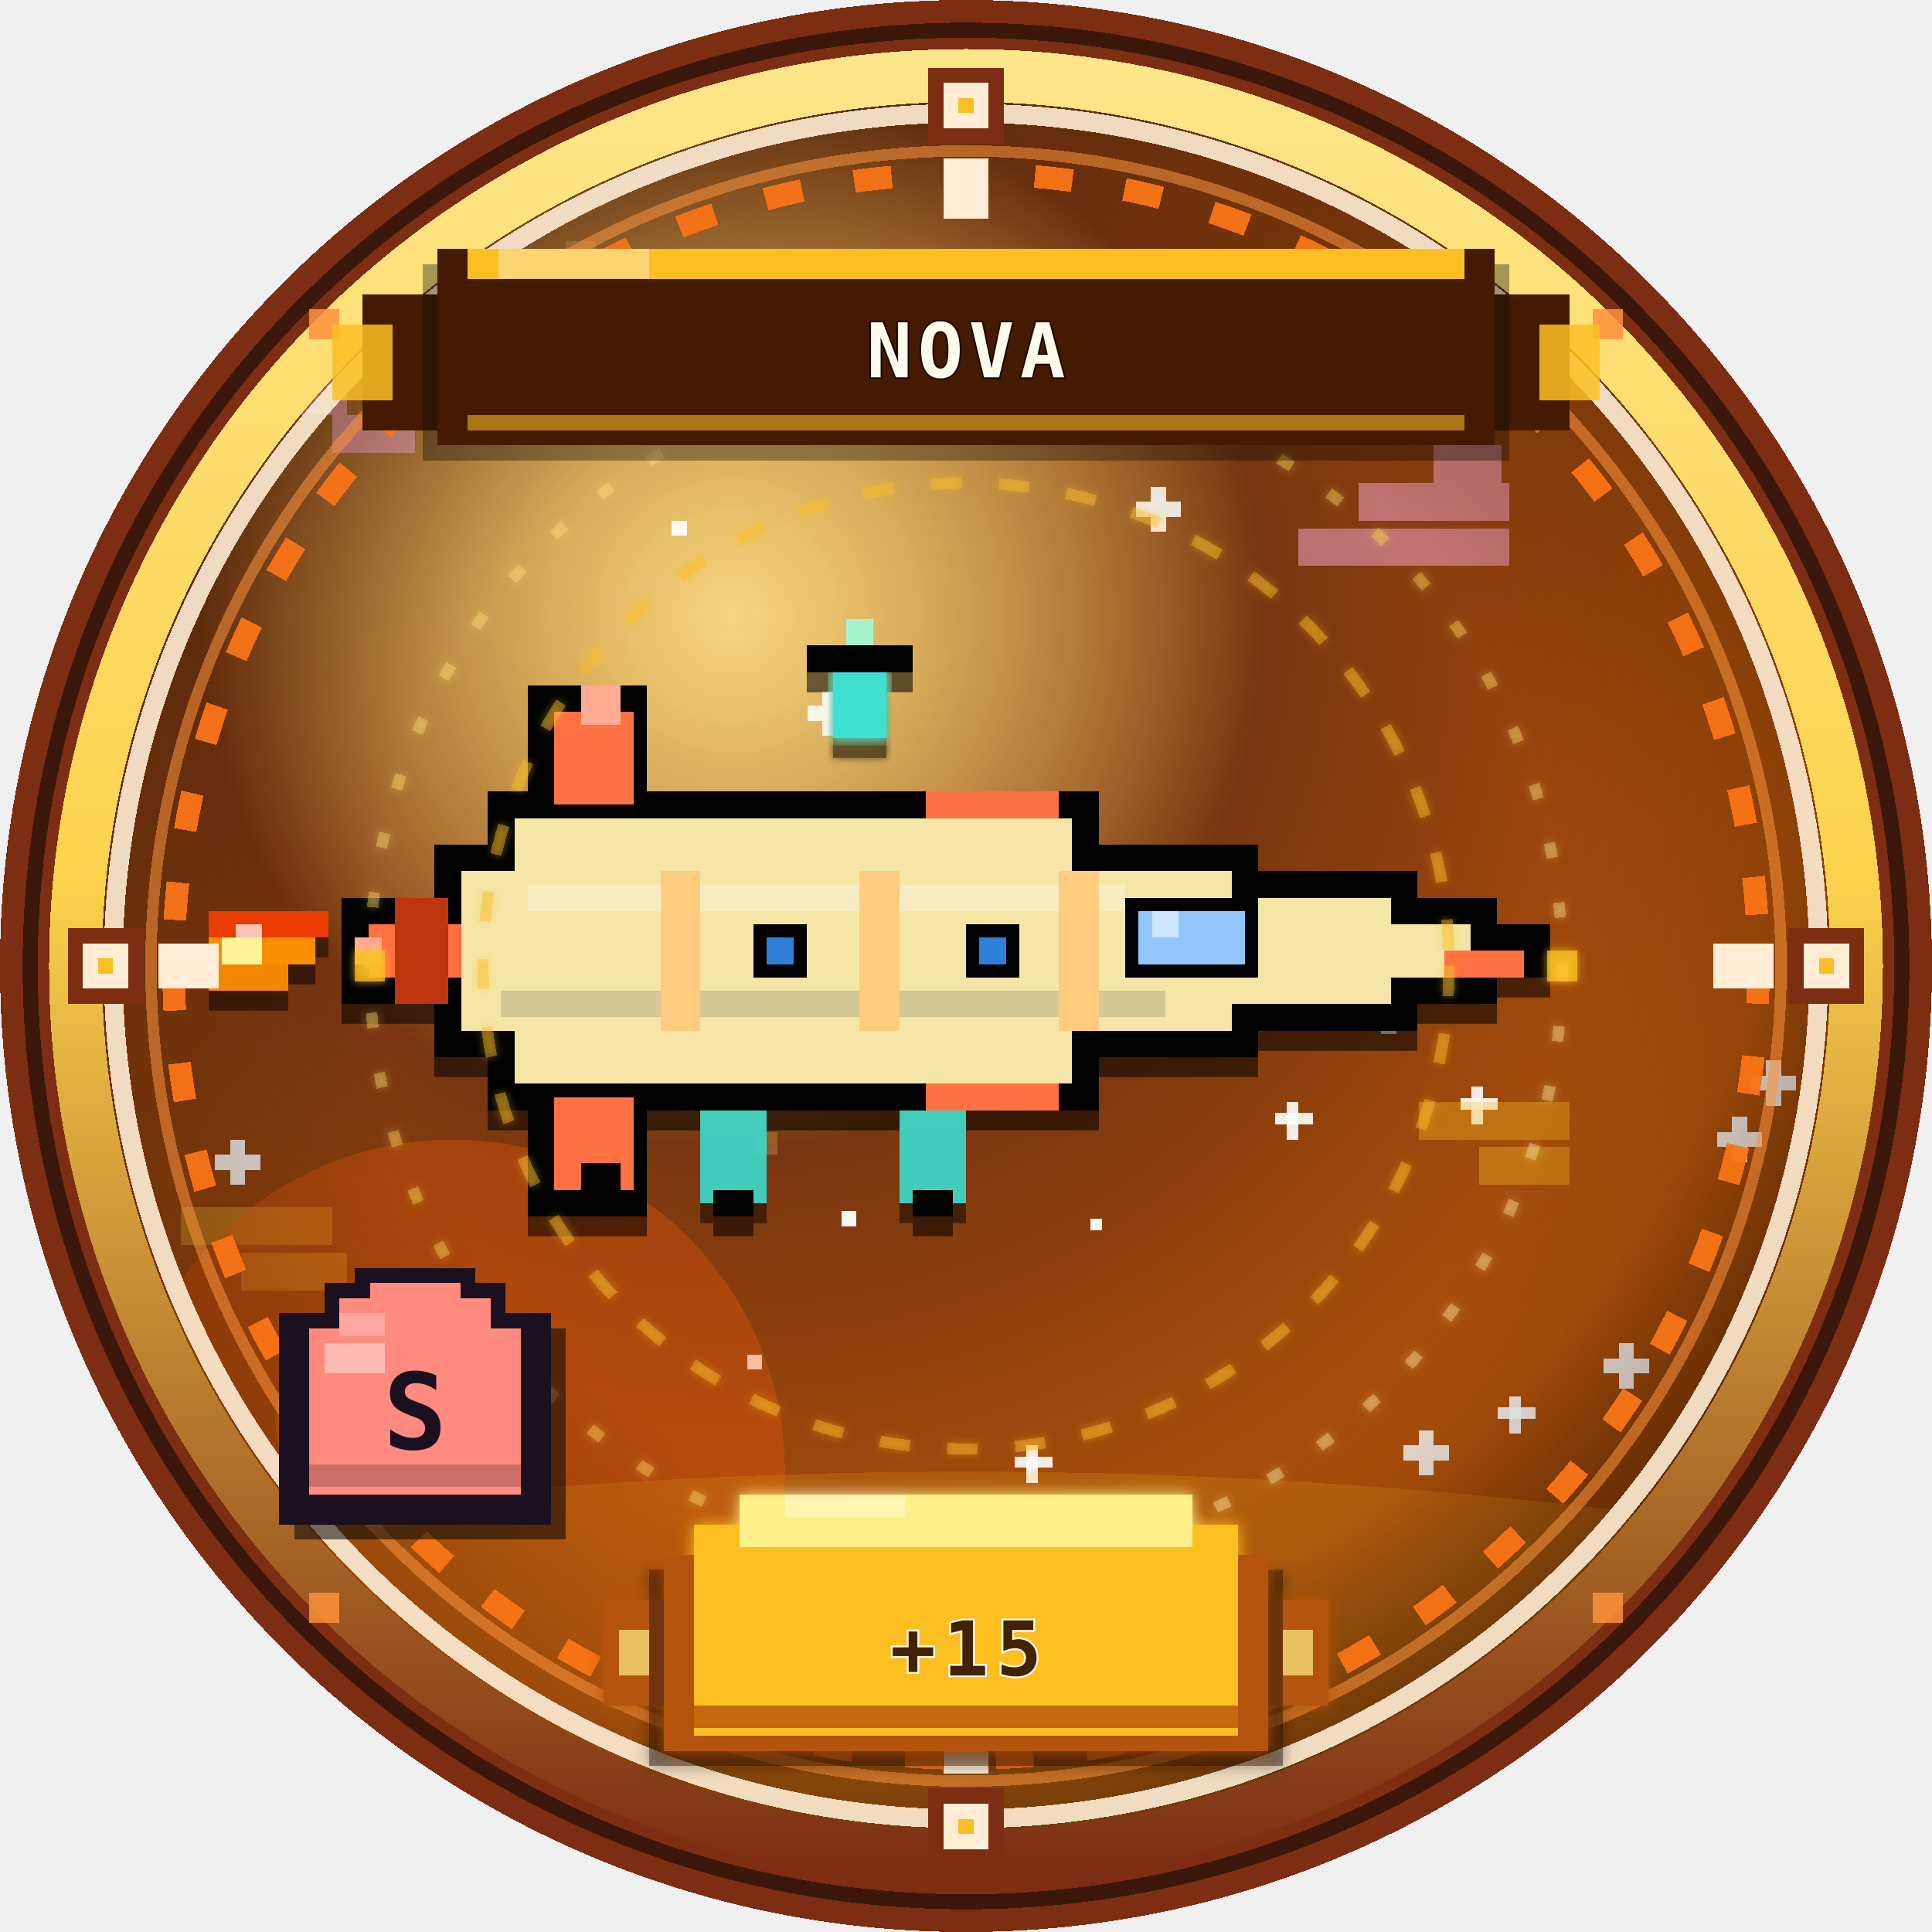
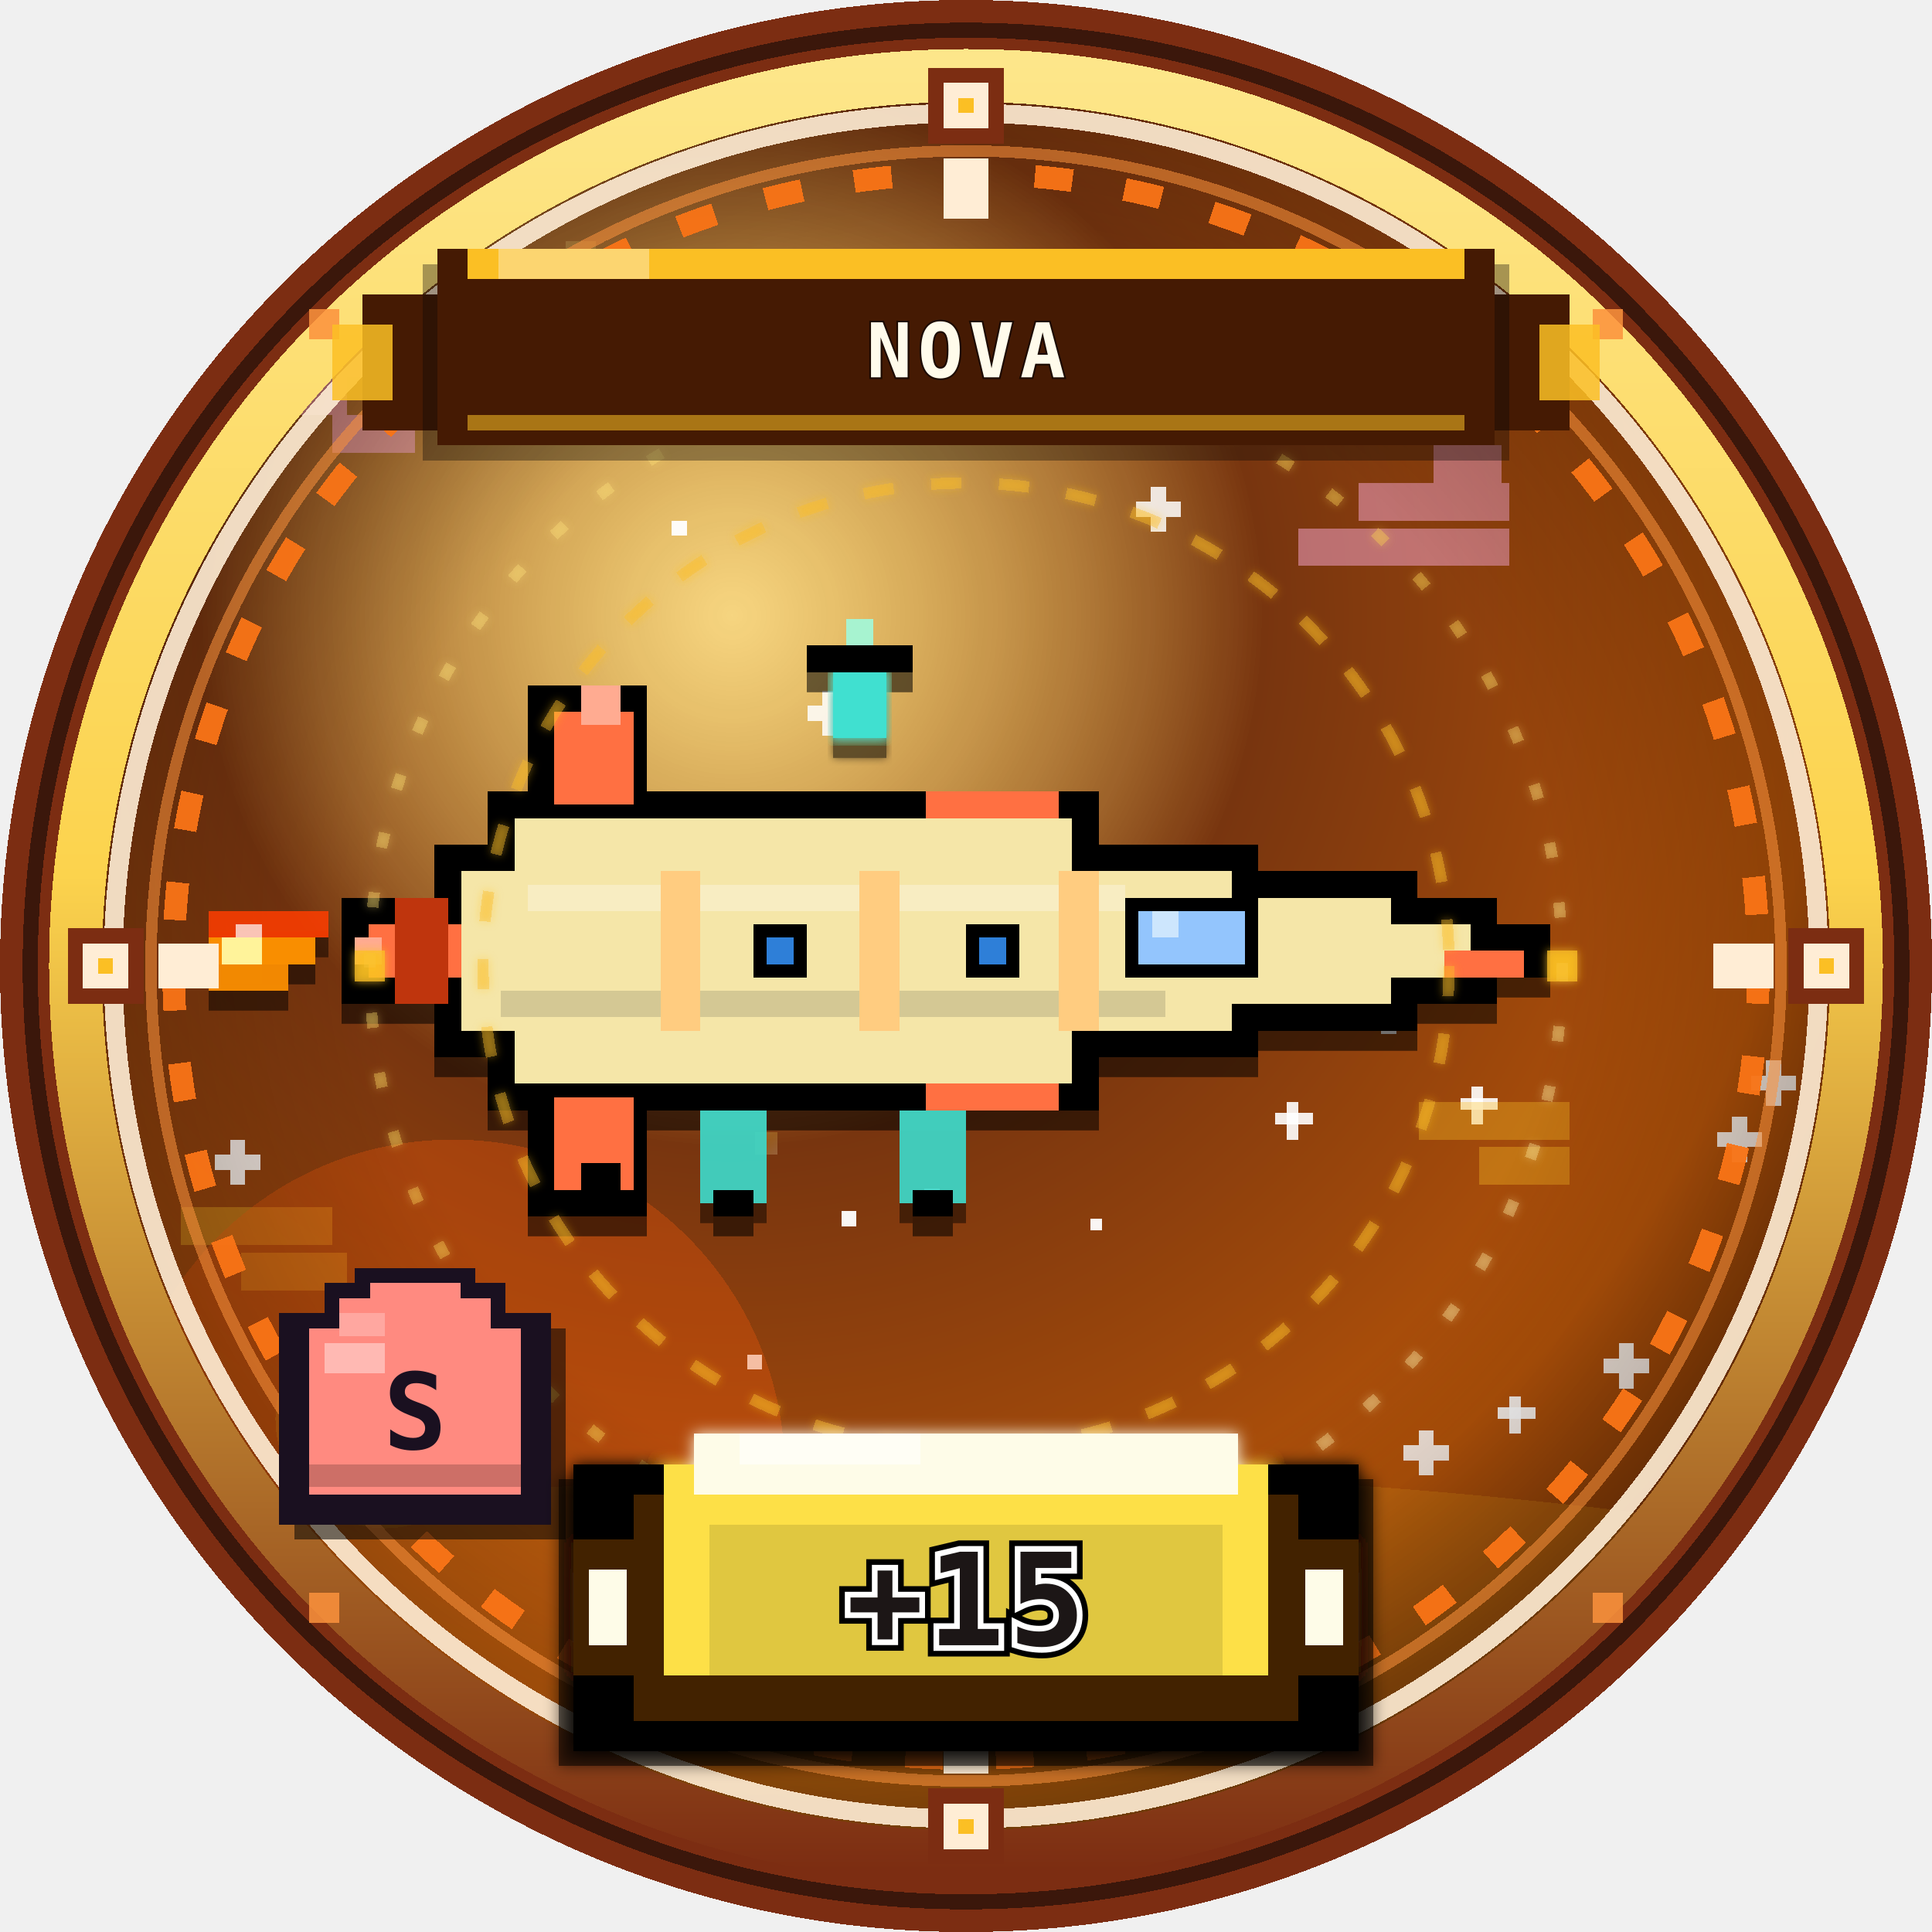
<svg xmlns="http://www.w3.org/2000/svg" viewBox="0 0 512 512" class="w-full h-full" shape-rendering="crispEdges">
  <defs>
    <radialGradient id="bg_badge_115" cx="38%" cy="32%" r="78%">
      <stop offset="0%" stop-color="#fbbf24" stop-opacity="0.55" />
      <stop offset="35%" stop-color="#78350f" />
      <stop offset="72%" stop-color="#b45309" />
      <stop offset="100%" stop-color="#451a03" />
    </radialGradient>
    <linearGradient id="hull_badge_115" x1="0%" y1="0%" x2="100%" y2="0%">
      <stop offset="0%" stop-color="#d4af37" />
      <stop offset="50%" stop-color="#fcf6ba" />
      <stop offset="100%" stop-color="#aa8822" />
    </linearGradient>
    <linearGradient id="frame_badge_115" x1="0%" y1="0%" x2="100%" y2="100%">
      <stop offset="0%" stop-color="#fde68a" />
      <stop offset="50%" stop-color="#fcd34d" />
      <stop offset="100%" stop-color="#fef3c7" />
    </linearGradient>
    <linearGradient id="rim_badge_115" x1="0%" y1="0%" x2="0%" y2="100%">
      <stop offset="0%" stop-color="#fde68a" />
      <stop offset="45%" stop-color="#fcd34d" />
      <stop offset="100%" stop-color="#7c2d12" />
    </linearGradient>
    <radialGradient id="vignette_badge_115" cx="50%" cy="48%" r="55%">
      <stop offset="55%" stop-color="#000000" stop-opacity="0" />
      <stop offset="100%" stop-color="#000000" stop-opacity="0.42" />
    </radialGradient>
    <filter id="shadow_badge_115" x="-50%" y="-50%" width="200%" height="200%">
      <feDropShadow dx="0" dy="6" stdDeviation="0" flood-color="#000" flood-opacity="0.55" />
    </filter>
    <filter id="glow_badge_115">
      <feGaussianBlur stdDeviation="1.2" result="blur" />
      <feComposite in="SourceGraphic" in2="blur" operator="over" />
    </filter>
    <filter id="text_glow_badge_115" x="-50%" y="-50%" width="200%" height="200%">
      <feGaussianBlur stdDeviation="2" result="blur" />
      <feMerge>
        <feMergeNode in="blur" />
        <feMergeNode in="SourceGraphic" />
      </feMerge>
    </filter>
    <clipPath id="clip_badge_115">
      <circle cx="256" cy="256" r="236" />
    </clipPath>
  </defs>
  <g clip-path="url(#clip_badge_115)">
    <rect width="512" height="512" fill="url(#bg_badge_115)" />
    <g fill="#ffffff" shape-rendering="crispEdges">
      <rect x="438" y="114" width="3" height="3" fill-opacity="0.95" />
      <rect x="376" y="379" width="4" height="4" fill-opacity="0.85" />
      <rect x="372" y="383" width="12" height="4" fill-opacity="0.85" />
      <rect x="376" y="387" width="4" height="4" fill-opacity="0.85" />
      <rect x="338" y="295" width="10" height="3" fill-opacity="0.9" />
      <rect x="341" y="292" width="3" height="10" fill-opacity="0.9" />
      <rect x="248" y="254" width="3" height="3" fill-opacity="0.95" />
      <rect x="429" y="356" width="4" height="4" fill-opacity="0.85" />
      <rect x="425" y="360" width="12" height="4" fill-opacity="0.85" />
      <rect x="429" y="364" width="4" height="4" fill-opacity="0.85" />
      <rect x="366" y="270" width="4" height="4" fill-opacity="0.95" />
      <rect x="269" y="386" width="10" height="3" fill-opacity="0.9" />
      <rect x="272" y="383" width="3" height="10" fill-opacity="0.9" />
      <rect x="387" y="291" width="10" height="3" fill-opacity="0.9" />
      <rect x="390" y="288" width="3" height="10" fill-opacity="0.9" />
      <rect x="223" y="321" width="4" height="4" fill-opacity="0.95" />
      <rect x="473" y="394" width="10" height="3" fill-opacity="0.9" />
      <rect x="476" y="391" width="3" height="10" fill-opacity="0.9" />
      <rect x="305" y="129" width="4" height="4" fill-opacity="0.85" />
      <rect x="301" y="133" width="12" height="4" fill-opacity="0.85" />
      <rect x="305" y="137" width="4" height="4" fill-opacity="0.85" />
      <rect x="218" y="183" width="4" height="4" fill-opacity="0.85" />
      <rect x="214" y="187" width="12" height="4" fill-opacity="0.85" />
      <rect x="218" y="191" width="4" height="4" fill-opacity="0.85" />
      <rect x="245" y="315" width="4" height="4" fill-opacity="0.95" />
      <rect x="468" y="281" width="4" height="4" fill-opacity="0.85" />
      <rect x="464" y="285" width="12" height="4" fill-opacity="0.85" />
      <rect x="468" y="289" width="4" height="4" fill-opacity="0.85" />
      <rect x="289" y="323" width="3" height="3" fill-opacity="0.95" />
      <rect x="459" y="296" width="4" height="4" fill-opacity="0.85" />
      <rect x="455" y="300" width="12" height="4" fill-opacity="0.85" />
      <rect x="459" y="304" width="4" height="4" fill-opacity="0.85" />
      <rect x="178" y="138" width="4" height="4" fill-opacity="0.95" />
      <rect x="52" y="71" width="10" height="3" fill-opacity="0.9" />
      <rect x="55" y="68" width="3" height="10" fill-opacity="0.9" />
      <rect x="41" y="90" width="4" height="4" fill-opacity="0.85" />
      <rect x="37" y="94" width="12" height="4" fill-opacity="0.85" />
      <rect x="41" y="98" width="4" height="4" fill-opacity="0.85" />
      <rect x="465" y="396" width="4" height="4" fill-opacity="0.95" />
      <rect x="198" y="359" width="4" height="4" fill-opacity="0.95" />
      <rect x="104" y="60" width="4" height="4" fill-opacity="0.95" />
      <rect x="61" y="302" width="4" height="4" fill-opacity="0.85" />
      <rect x="57" y="306" width="12" height="4" fill-opacity="0.85" />
      <rect x="61" y="310" width="4" height="4" fill-opacity="0.85" />
      <rect x="397" y="373" width="10" height="3" fill-opacity="0.9" />
      <rect x="400" y="370" width="3" height="10" fill-opacity="0.9" />
    </g>
    <g opacity="0.5" shape-rendering="crispEdges">
      <g fill="#f9a8d4">
        <rect x="56" y="100" width="36" height="10" />
        <rect x="72" y="90" width="44" height="10" />
        <rect x="88" y="110" width="22" height="10" />
        <rect x="360" y="128" width="40" height="10" />
        <rect x="344" y="140" width="56" height="10" />
        <rect x="380" y="118" width="18" height="10" />
      </g>
      <g fill="#fbbf24" opacity="0.7">
        <rect x="48" y="320" width="40" height="10" />
        <rect x="64" y="332" width="28" height="10" />
        <rect x="376" y="292" width="40" height="10" />
        <rect x="392" y="304" width="24" height="10" />
      </g>
      <g fill="url(#frame_badge_115)" opacity="0.45">
        <rect x="150" y="64" width="8" height="8" />
        <rect x="348" y="84" width="8" height="8" />
        <rect x="120" y="250" width="8" height="8" />
        <rect x="300" y="230" width="8" height="8" />
        <rect x="200" y="300" width="6" height="6" />
      </g>
    </g>
    <circle cx="120" cy="390" r="88" fill="#ea580c" fill-opacity="0.35" />
    <circle cx="102" cy="376" r="29" fill="#fbbf24" fill-opacity="0.18" />
    <path d="M-40 420 Q256 360 552 420 V520 H-40 Z" fill="#fbbf24" fill-opacity="0.16" />
    <rect width="512" height="512" fill="url(#vignette_badge_115)" />
  </g>
  <g transform="translate(256, 252) scale(0.88)" filter="url(#shadow_badge_115)">
    <g transform="translate(8, 0)" shape-rendering="crispEdges">
      <rect x="-168" y="-32" width="248" height="64" fill="#050505" />
      <rect x="-152" y="-48" width="184" height="16" fill="#050505" />
      <rect x="-152" y="32" width="184" height="16" fill="#050505" />
      <rect x="80" y="-24" width="48" height="48" fill="#050505" />
      <rect x="120" y="-16" width="32" height="32" fill="#050505" />
      <rect x="144" y="-8" width="24" height="16" fill="#050505" />
      <rect x="-196" y="-16" width="32" height="32" fill="#050505" />
      <rect x="-140" y="-80" width="36" height="36" fill="#050505" />
      <rect x="-140" y="44" width="36" height="36" fill="#050505" />
      <rect x="-160" y="-24" width="232" height="48" fill="#f5e6a8" />
      <rect x="-144" y="-40" width="168" height="16" fill="#f5e6a8" />
      <rect x="-144" y="24" width="168" height="16" fill="#f5e6a8" />
      <rect x="72" y="-16" width="48" height="32" fill="#f5e6a8" />
      <rect x="112" y="-8" width="32" height="16" fill="#f5e6a8" />
      <rect x="136" y="0" width="24" height="8" fill="#ff7043" />
      <rect x="-140" y="-20" width="180" height="8" fill="#ffffff" opacity="0.3" />
      <rect x="-148" y="12" width="200" height="8" fill="#1a1a22" opacity="0.15" />
      <rect x="-100" y="-24" width="12" height="48" fill="#ffcc80" />
      <rect x="-40" y="-24" width="12" height="48" fill="#ffcc80" />
      <rect x="20" y="-24" width="12" height="48" fill="#ffcc80" />
      <rect x="-132" y="-72" width="24" height="28" fill="#ff7043" />
      <rect x="-124" y="-80" width="12" height="12" fill="#ffab91" />
      <rect x="-132" y="44" width="24" height="28" fill="#ff7043" />
      <rect x="-124" y="64" width="12" height="12" fill="#050505" />
      <rect x="-20" y="-48" width="40" height="8" fill="#ff7043" />
      <rect x="-20" y="40" width="40" height="8" fill="#ff7043" />
      <rect x="-188" y="-8" width="28" height="16" fill="#ff7043" />
      <rect x="-180" y="-16" width="16" height="32" fill="#bf360c" />
      <rect x="-192" y="-4" width="8" height="8" fill="#ffab91" />
      <rect x="40" y="-16" width="40" height="24" fill="#050505" />
      <rect x="44" y="-12" width="32" height="16" fill="#93c5fd" />
      <rect x="48" y="-12" width="8" height="8" fill="#e0f2fe" opacity="0.75" />
      <rect x="-72" y="-8" width="16" height="16" fill="#050505" />
      <rect x="-68" y="-4" width="8" height="8" fill="#2f7fd8" />
      <rect x="-8" y="-8" width="16" height="16" fill="#050505" />
      <rect x="-4" y="-4" width="8" height="8" fill="#2f7fd8" />
      <rect x="-236" y="-12" width="36" height="8" fill="#ff3d00" opacity="0.85" />
      <rect x="-236" y="-4" width="32" height="8" fill="#ff9100" opacity="0.95" />
      <rect x="-236" y="4" width="24" height="8" fill="#ff9100" opacity="0.9" />
      <rect x="-232" y="-4" width="12" height="8" fill="#fff59d" opacity="0.98" />
      <rect x="-228" y="-8" width="8" height="4" fill="#ffffff" opacity="0.7" />
      <rect x="-48" y="-84" width="16" height="20" fill="#40e0d0" filter="url(#glow_badge_115)" />
      <rect x="-56" y="-92" width="32" height="8" fill="#050505" />
      <rect x="-44" y="-100" width="8" height="8" fill="#a7f3d0" />
      <rect x="-88" y="48" width="20" height="28" fill="#40e0d0" opacity="0.85" />
      <rect x="-28" y="48" width="20" height="28" fill="#40e0d0" opacity="0.85" />
      <rect x="-84" y="72" width="12" height="8" fill="#050505" />
      <rect x="-24" y="72" width="12" height="8" fill="#050505" />
    </g>
  </g>
  <g filter="url(#glow_badge_115)" id="upgrade_badge_115">
    <circle cx="256" cy="256" r="128" fill="none" stroke="#fbbf24" stroke-width="3" opacity="0.4" stroke-dasharray="8 10" />
    <circle cx="256" cy="256" r="158" fill="none" stroke="url(#frame_badge_115)" stroke-width="3" opacity="0.35" stroke-dasharray="4 12" />
    <rect x="252" y="94" width="8" height="8" fill="#fbbf24" opacity="0.75" />
    <rect x="410" y="252" width="8" height="8" fill="#fbbf24" opacity="0.75" />
    <rect x="252" y="410" width="8" height="8" fill="#fbbf24" opacity="0.75" />
    <rect x="94" y="252" width="8" height="8" fill="#fbbf24" opacity="0.75" />
  </g>
  <g shape-rendering="crispEdges" id="frame_badge_115_chrome">
    <circle cx="256" cy="256" r="248" fill="none" stroke="#7c2d12" stroke-width="16" />
    <circle cx="256" cy="256" r="248" fill="none" stroke="#050505" stroke-width="4" opacity="0.55" />
    <circle cx="256" cy="256" r="236" fill="none" stroke="url(#rim_badge_115)" stroke-width="14" />
    <circle cx="256" cy="256" r="226" fill="none" stroke="#ffedd5" stroke-width="5" opacity="0.9" />
    <circle cx="256" cy="256" r="216" fill="none" stroke="#fb923c" stroke-width="3" opacity="0.55" />
    <circle cx="256" cy="256" r="210" fill="none" stroke="#f97316" stroke-width="6" stroke-dasharray="10 14" opacity="0.95" />
    <rect x="250" y="42" width="12" height="16" fill="#ffedd5" />
    <rect x="250" y="454" width="12" height="16" fill="#ffedd5" />
    <rect x="42" y="250" width="16" height="12" fill="#ffedd5" />
    <rect x="454" y="250" width="16" height="12" fill="#ffedd5" />
    <rect x="246" y="18" width="20" height="20" fill="#7c2d12" />
    <rect x="250" y="22" width="12" height="12" fill="#ffedd5" />
    <rect x="254" y="26" width="4" height="4" fill="#fbbf24" />
    <rect x="474" y="246" width="20" height="20" fill="#7c2d12" />
    <rect x="478" y="250" width="12" height="12" fill="#ffedd5" />
    <rect x="482" y="254" width="4" height="4" fill="#fbbf24" />
    <rect x="246" y="474" width="20" height="20" fill="#7c2d12" />
    <rect x="250" y="478" width="12" height="12" fill="#ffedd5" />
    <rect x="254" y="482" width="4" height="4" fill="#fbbf24" />
    <rect x="18" y="246" width="20" height="20" fill="#7c2d12" />
    <rect x="22" y="250" width="12" height="12" fill="#ffedd5" />
    <rect x="26" y="254" width="4" height="4" fill="#fbbf24" />
    <rect x="82" y="82" width="8" height="8" fill="#fb923c" opacity="0.85" />
    <rect x="422" y="82" width="8" height="8" fill="#fb923c" opacity="0.85" />
    <rect x="82" y="422" width="8" height="8" fill="#fb923c" opacity="0.85" />
    <rect x="422" y="422" width="8" height="8" fill="#fb923c" opacity="0.85" />
  </g>
  <g shape-rendering="crispEdges" id="name_badge_115">
    <rect x="96" y="78" width="20" height="36" fill="#451a03" />
    <rect x="396" y="78" width="20" height="36" fill="#451a03" />
    <rect x="88" y="86" width="16" height="20" fill="#fbbf24" opacity="0.85" />
    <rect x="408" y="86" width="16" height="20" fill="#fbbf24" opacity="0.85" />
    <rect x="112" y="70" width="288" height="52" fill="#050505" opacity="0.35" />
    <rect x="116" y="66" width="280" height="52" fill="#451a03" />
    <rect x="124" y="74" width="264" height="36" fill="#451a03" />
    <rect x="124" y="66" width="264" height="8" fill="#fbbf24" />
    <rect x="132" y="66" width="40" height="8" fill="#ffffff" opacity="0.35" />
    <rect x="124" y="110" width="264" height="4" fill="#fbbf24" opacity="0.55" />
    <text x="256" y="100" font-family="Galmuri11, monospace" font-size="20" font-weight="bold" fill="#fffbeb" stroke="#1c0a00" stroke-width="0.9" paint-order="stroke" text-anchor="middle" letter-spacing="1.5">NOVA</text>
  </g>
  <g shape-rendering="crispEdges" id="grade_badge_115">
    <rect x="78" y="352" width="72" height="56" fill="#050505" opacity="0.55" />
    <rect x="74" y="348" width="72" height="56" fill="#1a1020" />
    <rect x="86" y="340" width="48" height="12" fill="#1a1020" />
    <rect x="94" y="336" width="32" height="8" fill="#1a1020" />
    <rect x="82" y="352" width="56" height="44" fill="#ff8a80" />
    <rect x="90" y="344" width="40" height="12" fill="#ff8a80" />
    <rect x="98" y="340" width="24" height="8" fill="#ff8a80" />
    <rect x="86" y="356" width="16" height="8" fill="#ffffff" opacity="0.4" />
    <rect x="90" y="348" width="12" height="6" fill="#ffffff" opacity="0.25" />
    <rect x="82" y="388" width="56" height="6" fill="#050505" opacity="0.2" />
    <text x="110" y="384" font-family="Galmuri11, monospace" font-size="28" font-weight="bold" fill="#1a1020" text-anchor="middle">S</text>
  </g>
  <g shape-rendering="crispEdges" id="enhance_badge_115" filter="url(#text_glow_badge_115)">
-     <rect x="160" y="424" width="16" height="28" fill="#b45309" />
-     <rect x="336" y="424" width="16" height="28" fill="#b45309" />
-     <rect x="164" y="432" width="8" height="12" fill="#fef08a" opacity="0.7" />
-     <rect x="340" y="432" width="8" height="12" fill="#fef08a" opacity="0.7" />
-     <rect x="172" y="416" width="168" height="52" fill="#050505" opacity="0.4" />
-     <rect x="176" y="412" width="160" height="52" fill="#b45309" />
-     <rect x="184" y="404" width="144" height="56" fill="#fbbf24" />
-     <rect x="196" y="396" width="120" height="14" fill="#fef08a" />
-     <rect x="208" y="396" width="32" height="6" fill="#ffffff" opacity="0.35" />
-     <rect x="184" y="452" width="144" height="6" fill="#b45309" opacity="0.8" />
-     <text x="256" y="444" font-family="Galmuri11, monospace" font-size="20" font-weight="bold" fill="#422006" stroke="#fffbeb" stroke-width="1" paint-order="stroke" text-anchor="middle" letter-spacing="2">+15</text>
+     <rect x="148" y="392" width="216" height="76" fill="#050505" opacity="0.55" />
+     <rect x="152" y="388" width="208" height="76" fill="#050505" />
+     <rect x="152" y="408" width="18" height="36" fill="#422006" />
+     <rect x="342" y="408" width="18" height="36" fill="#422006" />
+     <rect x="156" y="416" width="10" height="20" fill="#fefce8" />
+     <rect x="346" y="416" width="10" height="20" fill="#fefce8" />
+     <rect x="168" y="396" width="176" height="60" fill="#422006" />
+     <rect x="176" y="388" width="160" height="64" fill="#fde047" />
+     <rect x="184" y="380" width="144" height="16" fill="#fefce8" />
+     <rect x="196" y="380" width="48" height="8" fill="#ffffff" opacity="0.55" />
+     <rect x="188" y="404" width="136" height="40" fill="#050505" opacity="0.12" />
+     <rect x="176" y="444" width="160" height="8" fill="#422006" />
+     <text x="256" y="436" font-family="Galmuri11, monospace" font-size="34" font-weight="bold" fill="none" stroke="#050505" stroke-width="6" paint-order="stroke" text-anchor="middle" letter-spacing="1">+15</text>
+     <text x="256" y="436" font-family="Galmuri11, monospace" font-size="34" font-weight="bold" fill="#1c1917" stroke="#ffffff" stroke-width="3" paint-order="stroke" text-anchor="middle" letter-spacing="1">+15</text>
  </g>
</svg>
